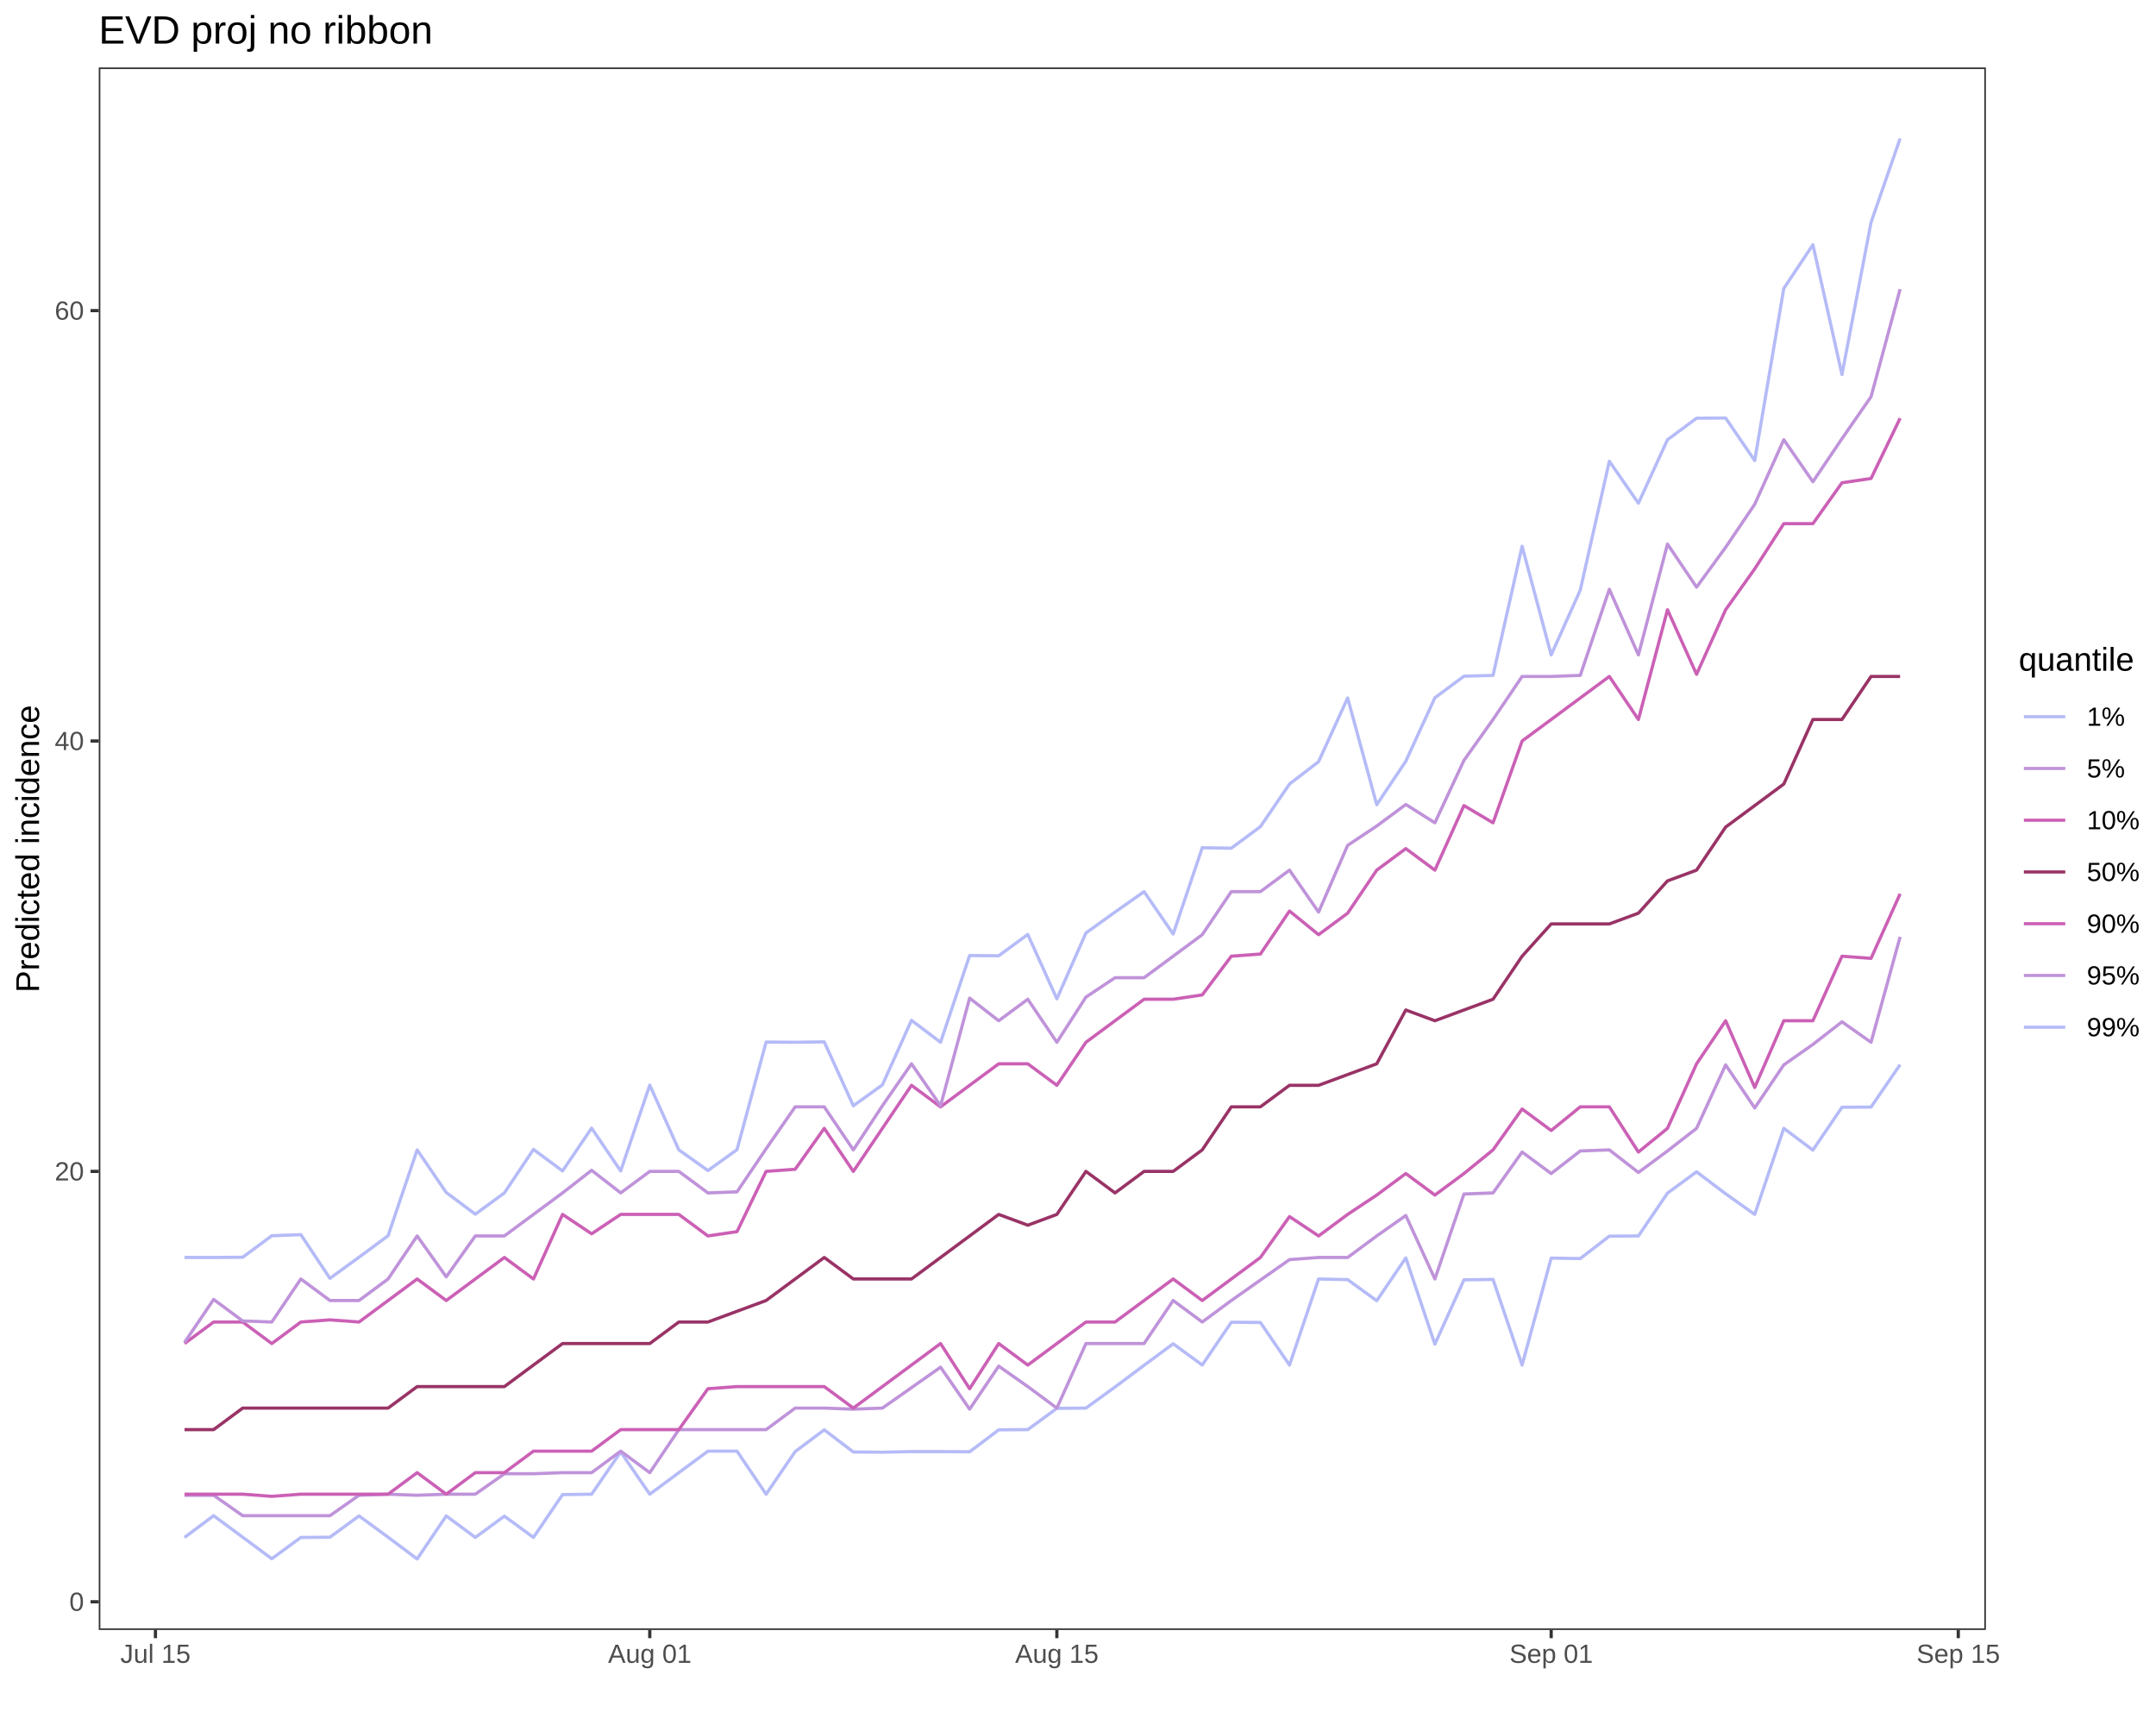
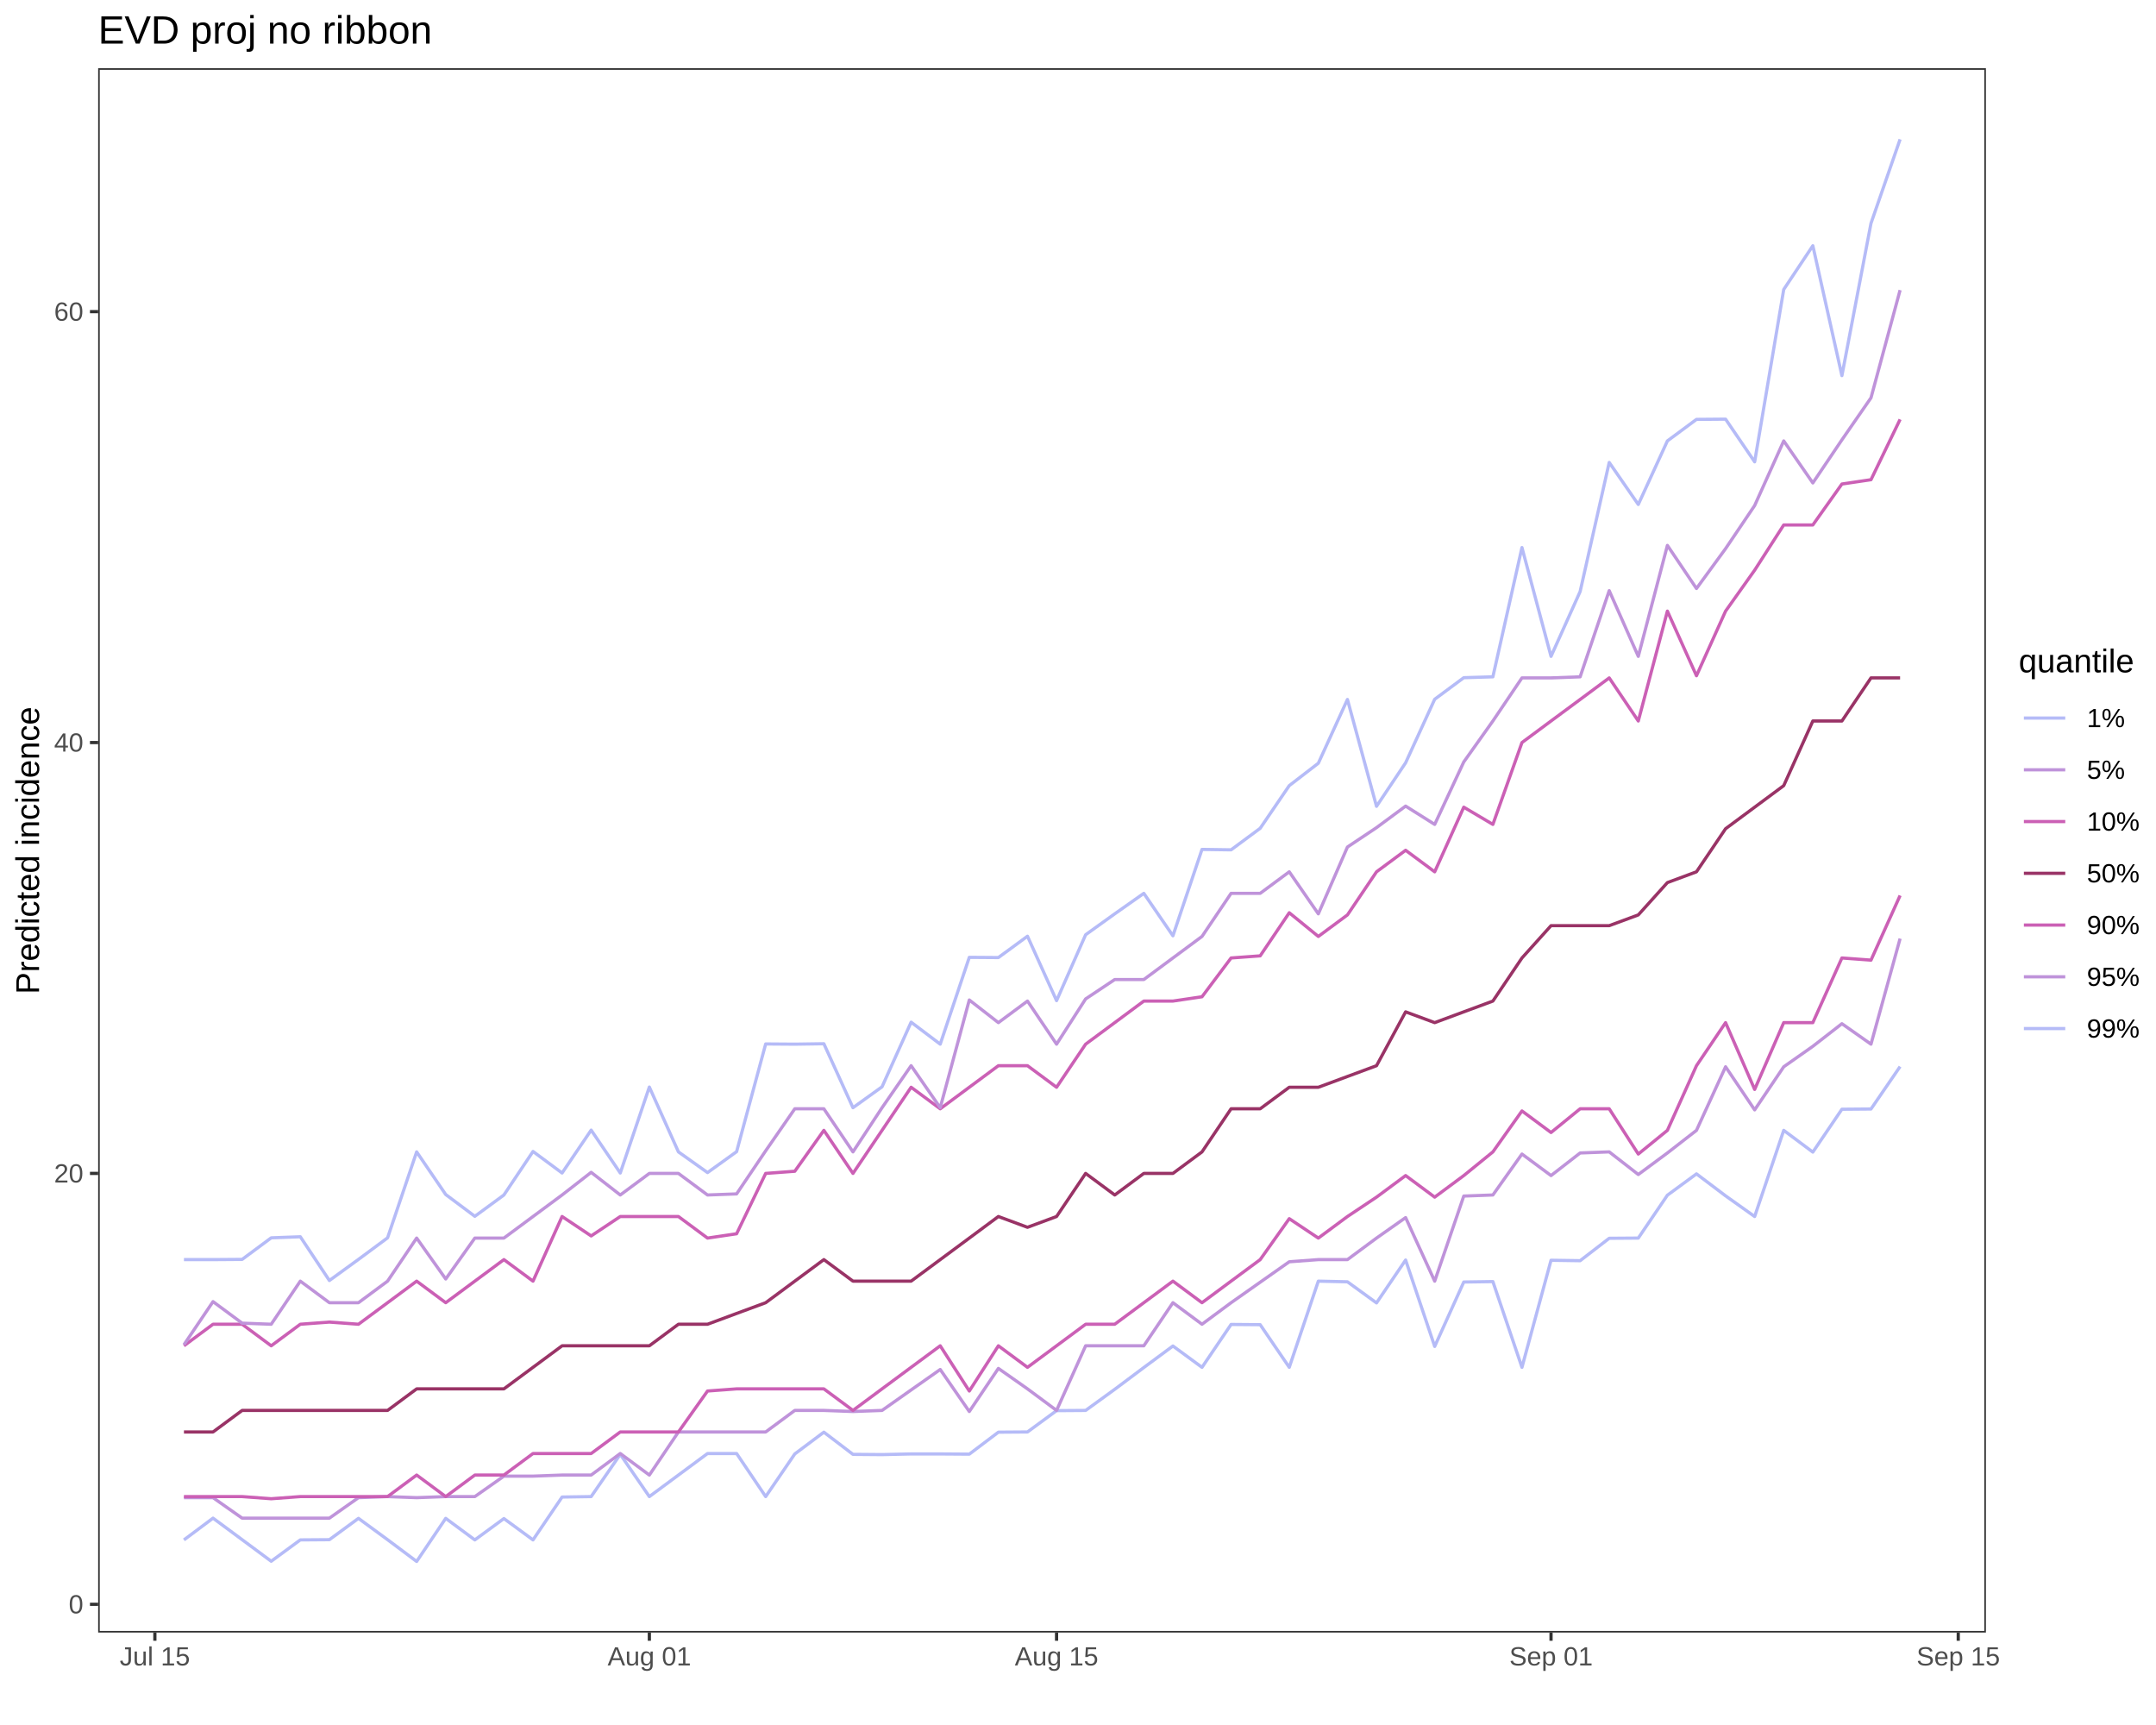
<svg xmlns="http://www.w3.org/2000/svg" viewBox="0 0 720.00 576.00">
  <defs>
    <style type="text/css">
    line, polyline, polygon, path, rect, circle {
      fill: none;
      stroke: #000000;
      stroke-linecap: round;
      stroke-linejoin: round;
      stroke-miterlimit: 10.00;
    }
  </style>
  </defs>
  <rect width="100%" height="100%" style="stroke: none; fill: #FFFFFF;" />
  <rect x="0.00" y="0.00" width="720.00" height="576.00" style="stroke-width: 1.07; stroke: #FFFFFF; fill: #FFFFFF;" />
  <defs>
-     <clipPath id="cpMzIuOTh8NjYzLjE5fDU0NC4yN3wyMi41Mg==">
-       <rect x="32.98" y="22.52" width="630.21" height="521.75" />
+     <clipPath id="cpMzIuNzh8NjYzLjE5fDU0NS4xM3wyMi43Nw==">
+       <rect x="32.78" y="22.77" width="630.42" height="522.36" />
    </clipPath>
  </defs>
-   <rect x="32.98" y="22.52" width="630.21" height="521.75" style="stroke-width: 1.07; stroke: none; fill: #FFFFFF;" clip-path="url(#cpMzIuOTh8NjYzLjE5fDU0NC4yN3wyMi41Mg==)" />
-   <polyline points="61.62,513.37 71.34,506.11 81.05,513.30 90.76,520.48 100.47,513.37 110.18,513.30 119.89,506.18 129.60,513.30 139.31,520.56 149.02,506.18 158.73,513.37 168.44,506.26 178.15,513.37 187.86,499.07 197.57,498.93 207.28,484.84 216.99,498.93 226.70,491.74 236.41,484.56 246.13,484.56 255.84,498.93 265.55,484.70 275.26,477.44 284.97,484.84 294.68,484.91 304.39,484.70 314.10,484.70 323.81,484.77 333.52,477.44 343.23,477.37 352.94,470.26 362.65,470.18 372.36,463.14 382.07,455.89 391.78,448.70 401.49,455.81 411.20,441.51 420.91,441.59 430.63,455.81 440.34,427.07 450.05,427.29 459.76,434.33 469.47,420.03 479.18,448.84 488.89,427.36 498.60,427.22 508.31,455.81 518.02,420.10 527.73,420.25 537.44,412.77 547.15,412.70 556.86,398.40 566.57,391.29 576.28,398.62 585.99,405.51 595.70,376.77 605.42,384.03 615.13,369.73 624.84,369.66 634.55,355.50 " style="stroke-width: 1.07; stroke: #B5BBF7; stroke-linecap: butt;" clip-path="url(#cpMzIuOTh8NjYzLjE5fDU0NC4yN3wyMi41Mg==)" />
-   <polyline points="61.62,499.29 71.34,499.29 81.05,506.11 90.76,506.11 100.47,506.11 110.18,506.11 119.89,499.29 129.60,498.93 139.31,499.29 149.02,498.93 158.73,498.93 168.44,492.10 178.15,492.10 187.86,491.74 197.57,491.74 207.28,484.56 216.99,491.74 226.70,477.37 236.41,477.37 246.13,477.37 255.84,477.37 265.55,470.18 275.26,470.18 284.97,470.54 294.68,470.18 304.39,463.36 314.10,456.53 323.81,470.54 333.52,456.17 343.23,463.00 352.94,470.18 362.65,448.63 372.36,448.63 382.07,448.63 391.78,434.26 401.49,441.44 411.20,434.26 420.91,427.43 430.63,420.60 440.34,419.89 450.05,419.89 459.76,412.70 469.47,405.87 479.18,427.07 488.89,398.69 498.60,398.33 508.31,384.68 518.02,391.86 527.73,384.32 537.44,383.96 547.15,391.50 556.86,384.32 566.57,376.77 576.28,355.58 585.99,369.95 595.70,355.58 605.42,348.75 615.13,341.20 624.84,348.03 634.55,312.82 " style="stroke-width: 1.07; stroke: #BF93DA; stroke-linecap: butt;" clip-path="url(#cpMzIuOTh8NjYzLjE5fDU0NC4yN3wyMi41Mg==)" />
-   <polyline points="61.62,498.93 71.34,498.93 81.05,498.93 90.76,499.65 100.47,498.93 110.18,498.93 119.89,498.93 129.60,498.93 139.31,491.74 149.02,498.93 158.73,491.74 168.44,491.74 178.15,484.56 187.86,484.56 197.57,484.56 207.28,477.37 216.99,477.37 226.70,477.37 236.41,463.72 246.13,463.00 255.84,463.00 265.55,463.00 275.26,463.00 284.97,470.18 294.68,463.00 304.39,455.81 314.10,448.63 323.81,463.72 333.52,448.63 343.23,455.81 352.94,448.63 362.65,441.44 372.36,441.44 382.07,434.26 391.78,427.07 401.49,434.26 411.20,427.07 420.91,419.89 430.63,406.23 440.34,412.70 450.05,405.51 459.76,399.05 469.47,391.86 479.18,399.05 488.89,391.86 498.60,383.96 508.31,370.31 518.02,377.49 527.73,369.59 537.44,369.59 547.15,384.68 556.86,376.77 566.57,355.22 576.28,340.84 585.99,363.12 595.70,340.84 605.42,340.84 615.13,319.29 624.84,320.01 634.55,298.45 " style="stroke-width: 1.07; stroke: #CB60B5; stroke-linecap: butt;" clip-path="url(#cpMzIuOTh8NjYzLjE5fDU0NC4yN3wyMi41Mg==)" />
-   <polyline points="61.62,477.37 71.34,477.37 81.05,470.18 90.76,470.18 100.47,470.18 110.18,470.18 119.89,470.18 129.60,470.18 139.31,463.00 149.02,463.00 158.73,463.00 168.44,463.00 178.15,455.81 187.86,448.63 197.57,448.63 207.28,448.63 216.99,448.63 226.70,441.44 236.41,441.44 246.13,437.85 255.84,434.26 265.55,427.07 275.26,419.89 284.97,427.07 294.68,427.07 304.39,427.07 314.10,419.89 323.81,412.70 333.52,405.51 343.23,409.11 352.94,405.51 362.65,391.14 372.36,398.33 382.07,391.14 391.78,391.14 401.49,383.96 411.20,369.59 420.91,369.59 430.63,362.40 440.34,362.40 450.05,358.81 459.76,355.22 469.47,337.25 479.18,340.84 488.89,337.25 498.60,333.66 508.31,319.29 518.02,308.51 527.73,308.51 537.44,308.51 547.15,304.92 556.86,294.14 566.57,290.55 576.28,276.17 585.99,268.99 595.70,261.80 605.42,240.25 615.13,240.25 624.84,225.88 634.55,225.88 " style="stroke-width: 1.07; stroke: #993366; stroke-linecap: butt;" clip-path="url(#cpMzIuOTh8NjYzLjE5fDU0NC4yN3wyMi41Mg==)" />
-   <polyline points="61.62,448.63 71.34,441.44 81.05,441.44 90.76,448.63 100.47,441.44 110.18,440.72 119.89,441.44 129.60,434.26 139.31,427.07 149.02,434.26 158.73,427.07 168.44,419.89 178.15,427.07 187.86,405.51 197.57,411.98 207.28,405.51 216.99,405.51 226.70,405.51 236.41,412.70 246.13,411.26 255.84,391.14 265.55,390.43 275.26,376.77 284.97,391.14 294.68,376.77 304.39,362.40 314.10,369.59 323.81,362.40 333.52,355.22 343.23,355.22 352.94,362.40 362.65,348.03 372.36,340.84 382.07,333.66 391.78,333.66 401.49,332.22 411.20,319.29 420.91,318.57 430.63,304.20 440.34,312.10 450.05,304.92 459.76,290.55 469.47,283.36 479.18,290.55 488.89,268.99 498.60,274.74 508.31,247.43 518.02,240.25 527.73,233.06 537.44,225.88 547.15,240.25 556.86,203.60 566.57,225.16 576.28,203.60 585.99,189.95 595.70,174.86 605.42,174.86 615.13,161.21 624.84,159.77 634.55,139.65 " style="stroke-width: 1.07; stroke: #CB60B5; stroke-linecap: butt;" clip-path="url(#cpMzIuOTh8NjYzLjE5fDU0NC4yN3wyMi41Mg==)" />
-   <polyline points="61.62,448.27 71.34,433.90 81.05,441.08 90.76,441.44 100.47,427.07 110.18,434.26 119.89,434.26 129.60,427.07 139.31,412.70 149.02,426.35 158.73,412.70 168.44,412.70 178.15,405.51 187.86,398.33 197.57,390.78 207.28,398.33 216.99,391.14 226.70,391.14 236.41,398.33 246.13,397.97 255.84,383.60 265.55,369.59 275.26,369.59 284.97,383.96 294.68,369.23 304.39,355.22 314.10,369.23 323.81,333.30 333.52,340.84 343.23,333.66 352.94,348.03 362.65,332.94 372.36,326.47 382.07,326.47 391.78,319.29 401.49,312.10 411.20,297.73 420.91,297.73 430.63,290.55 440.34,304.56 450.05,282.28 459.76,275.82 469.47,268.63 479.18,274.74 488.89,253.90 498.60,240.25 508.31,225.88 518.02,225.88 527.73,225.52 537.44,196.77 547.15,218.69 556.86,181.68 566.57,196.06 576.28,182.76 585.99,168.39 595.70,146.83 605.42,160.85 615.13,146.48 624.84,132.46 634.55,96.54 " style="stroke-width: 1.07; stroke: #BF93DA; stroke-linecap: butt;" clip-path="url(#cpMzIuOTh8NjYzLjE5fDU0NC4yN3wyMi41Mg==)" />
-   <polyline points="61.62,419.89 71.34,419.89 81.05,419.81 90.76,412.63 100.47,412.27 110.18,426.86 119.89,419.81 129.60,412.63 139.31,383.96 149.02,398.19 158.73,405.44 168.44,398.33 178.15,383.81 187.86,391.00 197.57,376.70 207.28,391.00 216.99,362.33 226.70,383.96 236.41,390.86 246.13,383.89 255.84,347.96 265.55,348.03 275.26,347.89 284.97,369.23 294.68,362.26 304.39,340.70 314.10,348.03 323.81,319.07 333.52,319.14 343.23,312.03 352.94,333.52 362.65,311.53 372.36,304.56 382.07,297.73 391.78,311.89 401.49,283.07 411.20,283.22 420.91,276.03 430.63,261.80 440.34,254.33 450.05,233.06 459.76,268.70 469.47,254.19 479.18,232.99 488.89,225.80 498.60,225.52 508.31,182.40 518.02,218.69 527.73,197.06 537.44,154.02 547.15,168.03 556.86,146.83 566.57,139.65 576.28,139.58 585.99,153.80 595.70,96.32 605.42,81.73 615.13,125.06 624.84,74.26 634.55,46.24 " style="stroke-width: 1.07; stroke: #B5BBF7; stroke-linecap: butt;" clip-path="url(#cpMzIuOTh8NjYzLjE5fDU0NC4yN3wyMi41Mg==)" />
-   <rect x="32.98" y="22.52" width="630.21" height="521.75" style="stroke-width: 1.07; stroke: #333333;" clip-path="url(#cpMzIuOTh8NjYzLjE5fDU0NC4yN3wyMi41Mg==)" />
+   <rect x="32.78" y="22.77" width="630.42" height="522.36" style="stroke-width: 1.07; stroke: none; fill: #FFFFFF;" clip-path="url(#cpMzIuNzh8NjYzLjE5fDU0NS4xM3wyMi43Nw==)" />
+   <polyline points="61.43,514.19 71.14,506.93 80.86,514.12 90.57,521.32 100.29,514.19 110.00,514.12 119.71,507.00 129.43,514.12 139.14,521.39 148.85,507.00 158.57,514.19 168.28,507.07 178.00,514.19 187.71,499.88 197.42,499.73 207.14,485.63 216.85,499.73 226.56,492.54 236.28,485.35 245.99,485.35 255.70,499.73 265.42,485.49 275.13,478.22 284.85,485.63 294.56,485.71 304.27,485.49 313.99,485.49 323.70,485.56 333.41,478.22 343.13,478.15 352.84,471.03 362.55,470.96 372.27,463.91 381.98,456.64 391.70,449.45 401.41,456.57 411.12,442.25 420.84,442.33 430.55,456.57 440.26,427.79 449.98,428.01 459.69,435.06 469.41,420.74 479.12,449.59 488.83,428.08 498.55,427.94 508.26,456.57 517.97,420.82 527.69,420.96 537.40,413.48 547.11,413.41 556.83,399.09 566.54,391.97 576.26,399.31 585.97,406.21 595.68,377.44 605.40,384.70 615.11,370.39 624.82,370.31 634.54,356.14 " style="stroke-width: 1.07; stroke: #B5BBF7; stroke-linecap: butt;" clip-path="url(#cpMzIuNzh8NjYzLjE5fDU0NS4xM3wyMi43Nw==)" />
+   <polyline points="61.43,500.09 71.14,500.09 80.86,506.93 90.57,506.93 100.29,506.93 110.00,506.93 119.71,500.09 129.43,499.73 139.14,500.09 148.85,499.73 158.57,499.73 168.28,492.90 178.00,492.90 187.71,492.54 197.42,492.54 207.14,485.35 216.85,492.54 226.56,478.15 236.28,478.15 245.99,478.15 255.70,478.15 265.42,470.96 275.13,470.96 284.85,471.32 294.56,470.96 304.27,464.12 313.99,457.29 323.70,471.32 333.41,456.93 343.13,463.76 352.84,470.96 362.55,449.38 372.27,449.38 381.98,449.38 391.70,434.99 401.41,442.18 411.12,434.99 420.84,428.15 430.55,421.32 440.26,420.60 449.98,420.60 459.69,413.41 469.41,406.57 479.12,427.79 488.83,399.38 498.55,399.02 508.26,385.35 517.97,392.54 527.69,384.99 537.40,384.63 547.11,392.18 556.83,384.99 566.54,377.44 576.26,356.21 585.97,370.60 595.68,356.21 605.40,349.38 615.11,341.83 624.82,348.66 634.54,313.41 " style="stroke-width: 1.07; stroke: #BF93DA; stroke-linecap: butt;" clip-path="url(#cpMzIuNzh8NjYzLjE5fDU0NS4xM3wyMi43Nw==)" />
+   <polyline points="61.43,499.73 71.14,499.73 80.86,499.73 90.57,500.45 100.29,499.73 110.00,499.73 119.71,499.73 129.43,499.73 139.14,492.54 148.85,499.73 158.57,492.54 168.28,492.54 178.00,485.35 187.71,485.35 197.42,485.35 207.14,478.15 216.85,478.15 226.56,478.15 236.28,464.48 245.99,463.76 255.70,463.76 265.42,463.76 275.13,463.76 284.85,470.96 294.56,463.76 304.27,456.57 313.99,449.38 323.70,464.48 333.41,449.38 343.13,456.57 352.84,449.38 362.55,442.18 372.27,442.18 381.98,434.99 391.70,427.79 401.41,434.99 411.12,427.79 420.84,420.60 430.55,406.93 440.26,413.41 449.98,406.21 459.69,399.74 469.41,392.54 479.12,399.74 488.83,392.54 498.55,384.63 508.26,370.96 517.97,378.16 527.69,370.24 537.40,370.24 547.11,385.35 556.83,377.44 566.54,355.85 576.26,341.47 585.97,363.77 595.68,341.47 605.40,341.47 615.11,319.88 624.82,320.60 634.54,299.02 " style="stroke-width: 1.07; stroke: #CB60B5; stroke-linecap: butt;" clip-path="url(#cpMzIuNzh8NjYzLjE5fDU0NS4xM3wyMi43Nw==)" />
+   <polyline points="61.43,478.15 71.14,478.15 80.86,470.96 90.57,470.96 100.29,470.96 110.00,470.96 119.71,470.96 129.43,470.96 139.14,463.76 148.85,463.76 158.57,463.76 168.28,463.76 178.00,456.57 187.71,449.38 197.42,449.38 207.14,449.38 216.85,449.38 226.56,442.18 236.28,442.18 245.99,438.58 255.70,434.99 265.42,427.79 275.13,420.60 284.85,427.79 294.56,427.79 304.27,427.79 313.99,420.60 323.70,413.41 333.41,406.21 343.13,409.81 352.84,406.21 362.55,391.82 372.27,399.02 381.98,391.82 391.70,391.82 401.41,384.63 411.12,370.24 420.84,370.24 430.55,363.05 440.26,363.05 449.98,359.45 459.69,355.85 469.41,337.87 479.12,341.47 488.83,337.87 498.55,334.27 508.26,319.88 517.97,309.09 527.69,309.09 537.40,309.09 547.11,305.50 556.83,294.71 566.54,291.11 576.26,276.72 585.97,269.53 595.68,262.33 605.40,240.75 615.11,240.75 624.82,226.36 634.54,226.36 " style="stroke-width: 1.07; stroke: #993366; stroke-linecap: butt;" clip-path="url(#cpMzIuNzh8NjYzLjE5fDU0NS4xM3wyMi43Nw==)" />
+   <polyline points="61.43,449.38 71.14,442.18 80.86,442.18 90.57,449.38 100.29,442.18 110.00,441.46 119.71,442.18 129.43,434.99 139.14,427.79 148.85,434.99 158.57,427.79 168.28,420.60 178.00,427.79 187.71,406.21 197.42,412.69 207.14,406.21 216.85,406.21 226.56,406.21 236.28,413.41 245.99,411.97 255.70,391.82 265.42,391.10 275.13,377.44 284.85,391.82 294.56,377.44 304.27,363.05 313.99,370.24 323.70,363.05 333.41,355.85 343.13,355.85 352.84,363.05 362.55,348.66 372.27,341.47 381.98,334.27 391.70,334.27 401.41,332.83 411.12,319.88 420.84,319.17 430.55,304.78 440.26,312.69 449.98,305.50 459.69,291.11 469.41,283.92 479.12,291.11 488.83,269.53 498.55,275.28 508.26,247.95 517.97,240.75 527.69,233.56 537.40,226.36 547.11,240.75 556.83,204.06 566.54,225.64 576.26,204.06 585.97,190.39 595.68,175.29 605.40,175.29 615.11,161.62 624.82,160.18 634.54,140.04 " style="stroke-width: 1.07; stroke: #CB60B5; stroke-linecap: butt;" clip-path="url(#cpMzIuNzh8NjYzLjE5fDU0NS4xM3wyMi43Nw==)" />
+   <polyline points="61.43,449.02 71.14,434.63 80.86,441.82 90.57,442.18 100.29,427.79 110.00,434.99 119.71,434.99 129.43,427.79 139.14,413.41 148.85,427.07 158.57,413.41 168.28,413.41 178.00,406.21 187.71,399.02 197.42,391.46 207.14,399.02 216.85,391.82 226.56,391.82 236.28,399.02 245.99,398.66 255.70,384.27 265.42,370.24 275.13,370.24 284.85,384.63 294.56,369.88 304.27,355.85 313.99,369.88 323.70,333.91 333.41,341.47 343.13,334.27 352.84,348.66 362.55,333.55 372.27,327.08 381.98,327.08 391.70,319.88 401.41,312.69 411.12,298.30 420.84,298.30 430.55,291.11 440.26,305.14 449.98,282.84 459.69,276.36 469.41,269.17 479.12,275.28 488.83,254.42 498.55,240.75 508.26,226.36 517.97,226.36 527.69,226.00 537.40,197.23 547.11,219.17 556.83,182.12 566.54,196.51 576.26,183.20 585.97,168.81 595.68,147.23 605.40,161.26 615.11,146.87 624.82,132.84 634.54,96.87 " style="stroke-width: 1.07; stroke: #BF93DA; stroke-linecap: butt;" clip-path="url(#cpMzIuNzh8NjYzLjE5fDU0NS4xM3wyMi43Nw==)" />
+   <polyline points="61.43,420.60 71.14,420.60 80.86,420.53 90.57,413.33 100.29,412.97 110.00,427.58 119.71,420.53 129.43,413.33 139.14,384.63 148.85,398.87 158.57,406.14 168.28,399.02 178.00,384.49 187.71,391.68 197.42,377.36 207.14,391.68 216.85,362.98 226.56,384.63 236.28,391.54 245.99,384.56 255.70,348.59 265.42,348.66 275.13,348.52 284.85,369.88 294.56,362.90 304.27,341.32 313.99,348.66 323.70,319.67 333.41,319.74 343.13,312.62 352.84,334.13 362.55,312.12 372.27,305.14 381.98,298.30 391.70,312.47 401.41,283.63 411.12,283.77 420.84,276.58 430.55,262.33 440.26,254.85 449.98,233.56 459.69,269.24 469.41,254.71 479.12,233.49 488.83,226.29 498.55,226.00 508.26,182.84 517.97,219.17 527.69,197.52 537.40,154.42 547.11,168.45 556.83,147.23 566.54,140.04 576.26,139.96 585.97,154.21 595.68,96.66 605.40,82.05 615.11,125.43 624.82,74.57 634.54,46.52 " style="stroke-width: 1.07; stroke: #B5BBF7; stroke-linecap: butt;" clip-path="url(#cpMzIuNzh8NjYzLjE5fDU0NS4xM3wyMi43Nw==)" />
+   <rect x="32.78" y="22.77" width="630.42" height="522.36" style="stroke-width: 1.07; stroke: #333333;" clip-path="url(#cpMzIuNzh8NjYzLjE5fDU0NS4xM3wyMi43Nw==)" />
  <defs>
    <clipPath id="cpMC4wMHw3MjAuMDB8NTc2LjAwfDAuMDA=">
      <rect x="0.00" y="0.00" width="720.00" height="576.00" />
    </clipPath>
  </defs>
  <g clip-path="url(#cpMC4wMHw3MjAuMDB8NTc2LjAwfDAuMDA=)">
-     <text x="23.16" y="537.88" style="font-size: 8.80px; fill: #4D4D4D; font-family: Liberation Sans;" textLength="4.89px" lengthAdjust="spacingAndGlyphs">0</text>
+     <text x="22.95" y="538.73" style="font-size: 8.80px; fill: #4D4D4D; font-family: Liberation Sans;" textLength="4.89px" lengthAdjust="spacingAndGlyphs">0</text>
  </g>
  <g clip-path="url(#cpMC4wMHw3MjAuMDB8NTc2LjAwfDAuMDA=)">
-     <text x="18.27" y="394.17" style="font-size: 8.80px; fill: #4D4D4D; font-family: Liberation Sans;" textLength="9.78px" lengthAdjust="spacingAndGlyphs">20</text>
+     <text x="18.06" y="394.85" style="font-size: 8.80px; fill: #4D4D4D; font-family: Liberation Sans;" textLength="9.78px" lengthAdjust="spacingAndGlyphs">20</text>
  </g>
  <g clip-path="url(#cpMC4wMHw3MjAuMDB8NTc2LjAwfDAuMDA=)">
-     <text x="18.27" y="250.46" style="font-size: 8.80px; fill: #4D4D4D; font-family: Liberation Sans;" textLength="9.78px" lengthAdjust="spacingAndGlyphs">40</text>
+     <text x="18.06" y="250.97" style="font-size: 8.80px; fill: #4D4D4D; font-family: Liberation Sans;" textLength="9.78px" lengthAdjust="spacingAndGlyphs">40</text>
  </g>
  <g clip-path="url(#cpMC4wMHw3MjAuMDB8NTc2LjAwfDAuMDA=)">
-     <text x="18.27" y="106.75" style="font-size: 8.80px; fill: #4D4D4D; font-family: Liberation Sans;" textLength="9.78px" lengthAdjust="spacingAndGlyphs">60</text>
+     <text x="18.06" y="107.09" style="font-size: 8.80px; fill: #4D4D4D; font-family: Liberation Sans;" textLength="9.78px" lengthAdjust="spacingAndGlyphs">60</text>
  </g>
-   <polyline points="30.24,534.85 32.98,534.85 " style="stroke-width: 1.07; stroke: #333333; stroke-linecap: butt;" clip-path="url(#cpMC4wMHw3MjAuMDB8NTc2LjAwfDAuMDA=)" />
-   <polyline points="30.24,391.14 32.98,391.14 " style="stroke-width: 1.07; stroke: #333333; stroke-linecap: butt;" clip-path="url(#cpMC4wMHw3MjAuMDB8NTc2LjAwfDAuMDA=)" />
-   <polyline points="30.24,247.43 32.98,247.43 " style="stroke-width: 1.07; stroke: #333333; stroke-linecap: butt;" clip-path="url(#cpMC4wMHw3MjAuMDB8NTc2LjAwfDAuMDA=)" />
-   <polyline points="30.24,103.72 32.98,103.72 " style="stroke-width: 1.07; stroke: #333333; stroke-linecap: butt;" clip-path="url(#cpMC4wMHw3MjAuMDB8NTc2LjAwfDAuMDA=)" />
-   <polyline points="51.91,547.01 51.91,544.27 " style="stroke-width: 1.07; stroke: #333333; stroke-linecap: butt;" clip-path="url(#cpMC4wMHw3MjAuMDB8NTc2LjAwfDAuMDA=)" />
-   <polyline points="216.99,547.01 216.99,544.27 " style="stroke-width: 1.07; stroke: #333333; stroke-linecap: butt;" clip-path="url(#cpMC4wMHw3MjAuMDB8NTc2LjAwfDAuMDA=)" />
-   <polyline points="352.94,547.01 352.94,544.27 " style="stroke-width: 1.07; stroke: #333333; stroke-linecap: butt;" clip-path="url(#cpMC4wMHw3MjAuMDB8NTc2LjAwfDAuMDA=)" />
-   <polyline points="518.02,547.01 518.02,544.27 " style="stroke-width: 1.07; stroke: #333333; stroke-linecap: butt;" clip-path="url(#cpMC4wMHw3MjAuMDB8NTc2LjAwfDAuMDA=)" />
-   <polyline points="653.97,547.01 653.97,544.27 " style="stroke-width: 1.07; stroke: #333333; stroke-linecap: butt;" clip-path="url(#cpMC4wMHw3MjAuMDB8NTc2LjAwfDAuMDA=)" />
+   <polyline points="30.04,535.70 32.78,535.70 " style="stroke-width: 1.07; stroke: #333333; stroke-linecap: butt;" clip-path="url(#cpMC4wMHw3MjAuMDB8NTc2LjAwfDAuMDA=)" />
+   <polyline points="30.04,391.82 32.78,391.82 " style="stroke-width: 1.07; stroke: #333333; stroke-linecap: butt;" clip-path="url(#cpMC4wMHw3MjAuMDB8NTc2LjAwfDAuMDA=)" />
+   <polyline points="30.04,247.95 32.78,247.95 " style="stroke-width: 1.07; stroke: #333333; stroke-linecap: butt;" clip-path="url(#cpMC4wMHw3MjAuMDB8NTc2LjAwfDAuMDA=)" />
+   <polyline points="30.04,104.07 32.78,104.07 " style="stroke-width: 1.07; stroke: #333333; stroke-linecap: butt;" clip-path="url(#cpMC4wMHw3MjAuMDB8NTc2LjAwfDAuMDA=)" />
+   <polyline points="51.72,547.87 51.72,545.13 " style="stroke-width: 1.07; stroke: #333333; stroke-linecap: butt;" clip-path="url(#cpMC4wMHw3MjAuMDB8NTc2LjAwfDAuMDA=)" />
+   <polyline points="216.85,547.87 216.85,545.13 " style="stroke-width: 1.07; stroke: #333333; stroke-linecap: butt;" clip-path="url(#cpMC4wMHw3MjAuMDB8NTc2LjAwfDAuMDA=)" />
+   <polyline points="352.84,547.87 352.84,545.13 " style="stroke-width: 1.07; stroke: #333333; stroke-linecap: butt;" clip-path="url(#cpMC4wMHw3MjAuMDB8NTc2LjAwfDAuMDA=)" />
+   <polyline points="517.97,547.87 517.97,545.13 " style="stroke-width: 1.07; stroke: #333333; stroke-linecap: butt;" clip-path="url(#cpMC4wMHw3MjAuMDB8NTc2LjAwfDAuMDA=)" />
+   <polyline points="653.96,547.87 653.96,545.13 " style="stroke-width: 1.07; stroke: #333333; stroke-linecap: butt;" clip-path="url(#cpMC4wMHw3MjAuMDB8NTc2LjAwfDAuMDA=)" />
  <g clip-path="url(#cpMC4wMHw3MjAuMDB8NTc2LjAwfDAuMDA=)">
-     <text x="40.18" y="555.25" style="font-size: 8.80px; fill: #4D4D4D; font-family: Liberation Sans;" textLength="23.47px" lengthAdjust="spacingAndGlyphs">Jul 15</text>
+     <text x="39.98" y="556.11" style="font-size: 8.80px; fill: #4D4D4D; font-family: Liberation Sans;" textLength="23.47px" lengthAdjust="spacingAndGlyphs">Jul 15</text>
  </g>
  <g clip-path="url(#cpMC4wMHw3MjAuMDB8NTc2LjAwfDAuMDA=)">
-     <text x="203.06" y="555.25" style="font-size: 8.80px; fill: #4D4D4D; font-family: Liberation Sans;" textLength="27.88px" lengthAdjust="spacingAndGlyphs">Aug 01</text>
+     <text x="202.91" y="556.11" style="font-size: 8.80px; fill: #4D4D4D; font-family: Liberation Sans;" textLength="27.88px" lengthAdjust="spacingAndGlyphs">Aug 01</text>
  </g>
  <g clip-path="url(#cpMC4wMHw3MjAuMDB8NTc2LjAwfDAuMDA=)">
-     <text x="339.00" y="555.25" style="font-size: 8.80px; fill: #4D4D4D; font-family: Liberation Sans;" textLength="27.88px" lengthAdjust="spacingAndGlyphs">Aug 15</text>
+     <text x="338.90" y="556.11" style="font-size: 8.80px; fill: #4D4D4D; font-family: Liberation Sans;" textLength="27.88px" lengthAdjust="spacingAndGlyphs">Aug 15</text>
  </g>
  <g clip-path="url(#cpMC4wMHw3MjAuMDB8NTc2LjAwfDAuMDA=)">
-     <text x="504.08" y="555.25" style="font-size: 8.80px; fill: #4D4D4D; font-family: Liberation Sans;" textLength="27.88px" lengthAdjust="spacingAndGlyphs">Sep 01</text>
+     <text x="504.04" y="556.11" style="font-size: 8.80px; fill: #4D4D4D; font-family: Liberation Sans;" textLength="27.88px" lengthAdjust="spacingAndGlyphs">Sep 01</text>
  </g>
  <g clip-path="url(#cpMC4wMHw3MjAuMDB8NTc2LjAwfDAuMDA=)">
-     <text x="640.03" y="555.25" style="font-size: 8.80px; fill: #4D4D4D; font-family: Liberation Sans;" textLength="27.88px" lengthAdjust="spacingAndGlyphs">Sep 15</text>
+     <text x="640.03" y="556.11" style="font-size: 8.80px; fill: #4D4D4D; font-family: Liberation Sans;" textLength="27.88px" lengthAdjust="spacingAndGlyphs">Sep 15</text>
  </g>
  <g clip-path="url(#cpMC4wMHw3MjAuMDB8NTc2LjAwfDAuMDA=)">
-     <text transform="translate(13.04,331.43) rotate(-90)" style="font-size: 11.00px; font-family: Liberation Sans;" textLength="96.06px" lengthAdjust="spacingAndGlyphs">Predicted incidence</text>
+     <text transform="translate(13.04,331.98) rotate(-90)" style="font-size: 11.00px; font-family: Liberation Sans;" textLength="96.06px" lengthAdjust="spacingAndGlyphs">Predicted incidence</text>
  </g>
-   <rect x="674.15" y="215.15" width="40.37" height="136.49" style="stroke-width: 1.07; stroke: none; fill: #FFFFFF;" clip-path="url(#cpMC4wMHw3MjAuMDB8NTc2LjAwfDAuMDA=)" />
+   <rect x="674.15" y="215.81" width="40.37" height="136.28" style="stroke-width: 1.07; stroke: none; fill: #FFFFFF;" clip-path="url(#cpMC4wMHw3MjAuMDB8NTc2LjAwfDAuMDA=)" />
  <g clip-path="url(#cpMC4wMHw3MjAuMDB8NTc2LjAwfDAuMDA=)">
-     <text x="674.15" y="223.96" style="font-size: 11.00px; font-family: Liberation Sans;" textLength="38.56px" lengthAdjust="spacingAndGlyphs">quantile</text>
+     <text x="674.15" y="224.51" style="font-size: 11.00px; font-family: Liberation Sans;" textLength="38.56px" lengthAdjust="spacingAndGlyphs">quantile</text>
  </g>
-   <rect x="674.15" y="230.68" width="17.28" height="17.28" style="stroke-width: 1.07; stroke: none; fill: #FFFFFF;" clip-path="url(#cpMC4wMHw3MjAuMDB8NTc2LjAwfDAuMDA=)" />
-   <line x1="675.88" y1="239.32" x2="689.70" y2="239.32" style="stroke-width: 1.07; stroke: #B5BBF7; stroke-linecap: butt;" clip-path="url(#cpMC4wMHw3MjAuMDB8NTc2LjAwfDAuMDA=)" />
-   <rect x="674.15" y="247.96" width="17.28" height="17.28" style="stroke-width: 1.07; stroke: none; fill: #FFFFFF;" clip-path="url(#cpMC4wMHw3MjAuMDB8NTc2LjAwfDAuMDA=)" />
-   <line x1="675.88" y1="256.60" x2="689.70" y2="256.60" style="stroke-width: 1.07; stroke: #BF93DA; stroke-linecap: butt;" clip-path="url(#cpMC4wMHw3MjAuMDB8NTc2LjAwfDAuMDA=)" />
-   <rect x="674.15" y="265.24" width="17.28" height="17.28" style="stroke-width: 1.07; stroke: none; fill: #FFFFFF;" clip-path="url(#cpMC4wMHw3MjAuMDB8NTc2LjAwfDAuMDA=)" />
-   <line x1="675.88" y1="273.88" x2="689.70" y2="273.88" style="stroke-width: 1.07; stroke: #CB60B5; stroke-linecap: butt;" clip-path="url(#cpMC4wMHw3MjAuMDB8NTc2LjAwfDAuMDA=)" />
-   <rect x="674.15" y="282.52" width="17.28" height="17.28" style="stroke-width: 1.07; stroke: none; fill: #FFFFFF;" clip-path="url(#cpMC4wMHw3MjAuMDB8NTc2LjAwfDAuMDA=)" />
-   <line x1="675.88" y1="291.16" x2="689.70" y2="291.16" style="stroke-width: 1.07; stroke: #993366; stroke-linecap: butt;" clip-path="url(#cpMC4wMHw3MjAuMDB8NTc2LjAwfDAuMDA=)" />
-   <rect x="674.15" y="299.80" width="17.28" height="17.28" style="stroke-width: 1.07; stroke: none; fill: #FFFFFF;" clip-path="url(#cpMC4wMHw3MjAuMDB8NTc2LjAwfDAuMDA=)" />
-   <line x1="675.88" y1="308.44" x2="689.70" y2="308.44" style="stroke-width: 1.07; stroke: #CB60B5; stroke-linecap: butt;" clip-path="url(#cpMC4wMHw3MjAuMDB8NTc2LjAwfDAuMDA=)" />
-   <rect x="674.15" y="317.08" width="17.28" height="17.28" style="stroke-width: 1.07; stroke: none; fill: #FFFFFF;" clip-path="url(#cpMC4wMHw3MjAuMDB8NTc2LjAwfDAuMDA=)" />
-   <line x1="675.88" y1="325.72" x2="689.70" y2="325.72" style="stroke-width: 1.07; stroke: #BF93DA; stroke-linecap: butt;" clip-path="url(#cpMC4wMHw3MjAuMDB8NTc2LjAwfDAuMDA=)" />
-   <rect x="674.15" y="334.36" width="17.28" height="17.28" style="stroke-width: 1.07; stroke: none; fill: #FFFFFF;" clip-path="url(#cpMC4wMHw3MjAuMDB8NTc2LjAwfDAuMDA=)" />
-   <line x1="675.88" y1="343.00" x2="689.70" y2="343.00" style="stroke-width: 1.07; stroke: #B5BBF7; stroke-linecap: butt;" clip-path="url(#cpMC4wMHw3MjAuMDB8NTc2LjAwfDAuMDA=)" />
+   <rect x="674.15" y="231.13" width="17.28" height="17.28" style="stroke-width: 1.07; stroke: none; fill: #FFFFFF;" clip-path="url(#cpMC4wMHw3MjAuMDB8NTc2LjAwfDAuMDA=)" />
+   <line x1="675.88" y1="239.77" x2="689.70" y2="239.77" style="stroke-width: 1.07; stroke: #B5BBF7; stroke-linecap: butt;" clip-path="url(#cpMC4wMHw3MjAuMDB8NTc2LjAwfDAuMDA=)" />
+   <rect x="674.15" y="248.41" width="17.28" height="17.28" style="stroke-width: 1.07; stroke: none; fill: #FFFFFF;" clip-path="url(#cpMC4wMHw3MjAuMDB8NTc2LjAwfDAuMDA=)" />
+   <line x1="675.88" y1="257.05" x2="689.70" y2="257.05" style="stroke-width: 1.07; stroke: #BF93DA; stroke-linecap: butt;" clip-path="url(#cpMC4wMHw3MjAuMDB8NTc2LjAwfDAuMDA=)" />
+   <rect x="674.15" y="265.69" width="17.28" height="17.28" style="stroke-width: 1.07; stroke: none; fill: #FFFFFF;" clip-path="url(#cpMC4wMHw3MjAuMDB8NTc2LjAwfDAuMDA=)" />
+   <line x1="675.88" y1="274.33" x2="689.70" y2="274.33" style="stroke-width: 1.07; stroke: #CB60B5; stroke-linecap: butt;" clip-path="url(#cpMC4wMHw3MjAuMDB8NTc2LjAwfDAuMDA=)" />
+   <rect x="674.15" y="282.97" width="17.28" height="17.28" style="stroke-width: 1.07; stroke: none; fill: #FFFFFF;" clip-path="url(#cpMC4wMHw3MjAuMDB8NTc2LjAwfDAuMDA=)" />
+   <line x1="675.88" y1="291.61" x2="689.70" y2="291.61" style="stroke-width: 1.07; stroke: #993366; stroke-linecap: butt;" clip-path="url(#cpMC4wMHw3MjAuMDB8NTc2LjAwfDAuMDA=)" />
+   <rect x="674.15" y="300.25" width="17.28" height="17.28" style="stroke-width: 1.07; stroke: none; fill: #FFFFFF;" clip-path="url(#cpMC4wMHw3MjAuMDB8NTc2LjAwfDAuMDA=)" />
+   <line x1="675.88" y1="308.89" x2="689.70" y2="308.89" style="stroke-width: 1.07; stroke: #CB60B5; stroke-linecap: butt;" clip-path="url(#cpMC4wMHw3MjAuMDB8NTc2LjAwfDAuMDA=)" />
+   <rect x="674.15" y="317.53" width="17.28" height="17.28" style="stroke-width: 1.07; stroke: none; fill: #FFFFFF;" clip-path="url(#cpMC4wMHw3MjAuMDB8NTc2LjAwfDAuMDA=)" />
+   <line x1="675.88" y1="326.17" x2="689.70" y2="326.17" style="stroke-width: 1.07; stroke: #BF93DA; stroke-linecap: butt;" clip-path="url(#cpMC4wMHw3MjAuMDB8NTc2LjAwfDAuMDA=)" />
+   <rect x="674.15" y="334.81" width="17.28" height="17.28" style="stroke-width: 1.07; stroke: none; fill: #FFFFFF;" clip-path="url(#cpMC4wMHw3MjAuMDB8NTc2LjAwfDAuMDA=)" />
+   <line x1="675.88" y1="343.45" x2="689.70" y2="343.45" style="stroke-width: 1.07; stroke: #B5BBF7; stroke-linecap: butt;" clip-path="url(#cpMC4wMHw3MjAuMDB8NTc2LjAwfDAuMDA=)" />
  <g clip-path="url(#cpMC4wMHw3MjAuMDB8NTc2LjAwfDAuMDA=)">
-     <text x="696.91" y="242.34" style="font-size: 8.80px; font-family: Liberation Sans;" textLength="12.72px" lengthAdjust="spacingAndGlyphs">1%</text>
+     <text x="696.91" y="242.80" style="font-size: 8.80px; font-family: Liberation Sans;" textLength="12.72px" lengthAdjust="spacingAndGlyphs">1%</text>
  </g>
  <g clip-path="url(#cpMC4wMHw3MjAuMDB8NTc2LjAwfDAuMDA=)">
-     <text x="696.91" y="259.62" style="font-size: 8.80px; font-family: Liberation Sans;" textLength="12.72px" lengthAdjust="spacingAndGlyphs">5%</text>
+     <text x="696.91" y="260.08" style="font-size: 8.80px; font-family: Liberation Sans;" textLength="12.72px" lengthAdjust="spacingAndGlyphs">5%</text>
  </g>
  <g clip-path="url(#cpMC4wMHw3MjAuMDB8NTc2LjAwfDAuMDA=)">
-     <text x="696.91" y="276.90" style="font-size: 8.80px; font-family: Liberation Sans;" textLength="17.61px" lengthAdjust="spacingAndGlyphs">10%</text>
+     <text x="696.91" y="277.36" style="font-size: 8.80px; font-family: Liberation Sans;" textLength="17.61px" lengthAdjust="spacingAndGlyphs">10%</text>
  </g>
  <g clip-path="url(#cpMC4wMHw3MjAuMDB8NTc2LjAwfDAuMDA=)">
-     <text x="696.91" y="294.18" style="font-size: 8.80px; font-family: Liberation Sans;" textLength="17.61px" lengthAdjust="spacingAndGlyphs">50%</text>
+     <text x="696.91" y="294.64" style="font-size: 8.80px; font-family: Liberation Sans;" textLength="17.61px" lengthAdjust="spacingAndGlyphs">50%</text>
  </g>
  <g clip-path="url(#cpMC4wMHw3MjAuMDB8NTc2LjAwfDAuMDA=)">
-     <text x="696.91" y="311.46" style="font-size: 8.80px; font-family: Liberation Sans;" textLength="17.61px" lengthAdjust="spacingAndGlyphs">90%</text>
+     <text x="696.91" y="311.92" style="font-size: 8.80px; font-family: Liberation Sans;" textLength="17.61px" lengthAdjust="spacingAndGlyphs">90%</text>
  </g>
  <g clip-path="url(#cpMC4wMHw3MjAuMDB8NTc2LjAwfDAuMDA=)">
-     <text x="696.91" y="328.74" style="font-size: 8.80px; font-family: Liberation Sans;" textLength="17.61px" lengthAdjust="spacingAndGlyphs">95%</text>
+     <text x="696.91" y="329.20" style="font-size: 8.80px; font-family: Liberation Sans;" textLength="17.61px" lengthAdjust="spacingAndGlyphs">95%</text>
  </g>
  <g clip-path="url(#cpMC4wMHw3MjAuMDB8NTc2LjAwfDAuMDA=)">
-     <text x="696.91" y="346.02" style="font-size: 8.80px; font-family: Liberation Sans;" textLength="17.61px" lengthAdjust="spacingAndGlyphs">99%</text>
+     <text x="696.91" y="346.48" style="font-size: 8.80px; font-family: Liberation Sans;" textLength="17.61px" lengthAdjust="spacingAndGlyphs">99%</text>
  </g>
  <g clip-path="url(#cpMC4wMHw3MjAuMDB8NTc2LjAwfDAuMDA=)">
-     <text x="32.98" y="14.56" style="font-size: 13.20px; font-family: Liberation Sans;" textLength="111.38px" lengthAdjust="spacingAndGlyphs">EVD proj no ribbon</text>
+     <text x="32.78" y="14.56" style="font-size: 13.20px; font-family: Liberation Sans;" textLength="111.38px" lengthAdjust="spacingAndGlyphs">EVD proj no ribbon</text>
  </g>
</svg>
